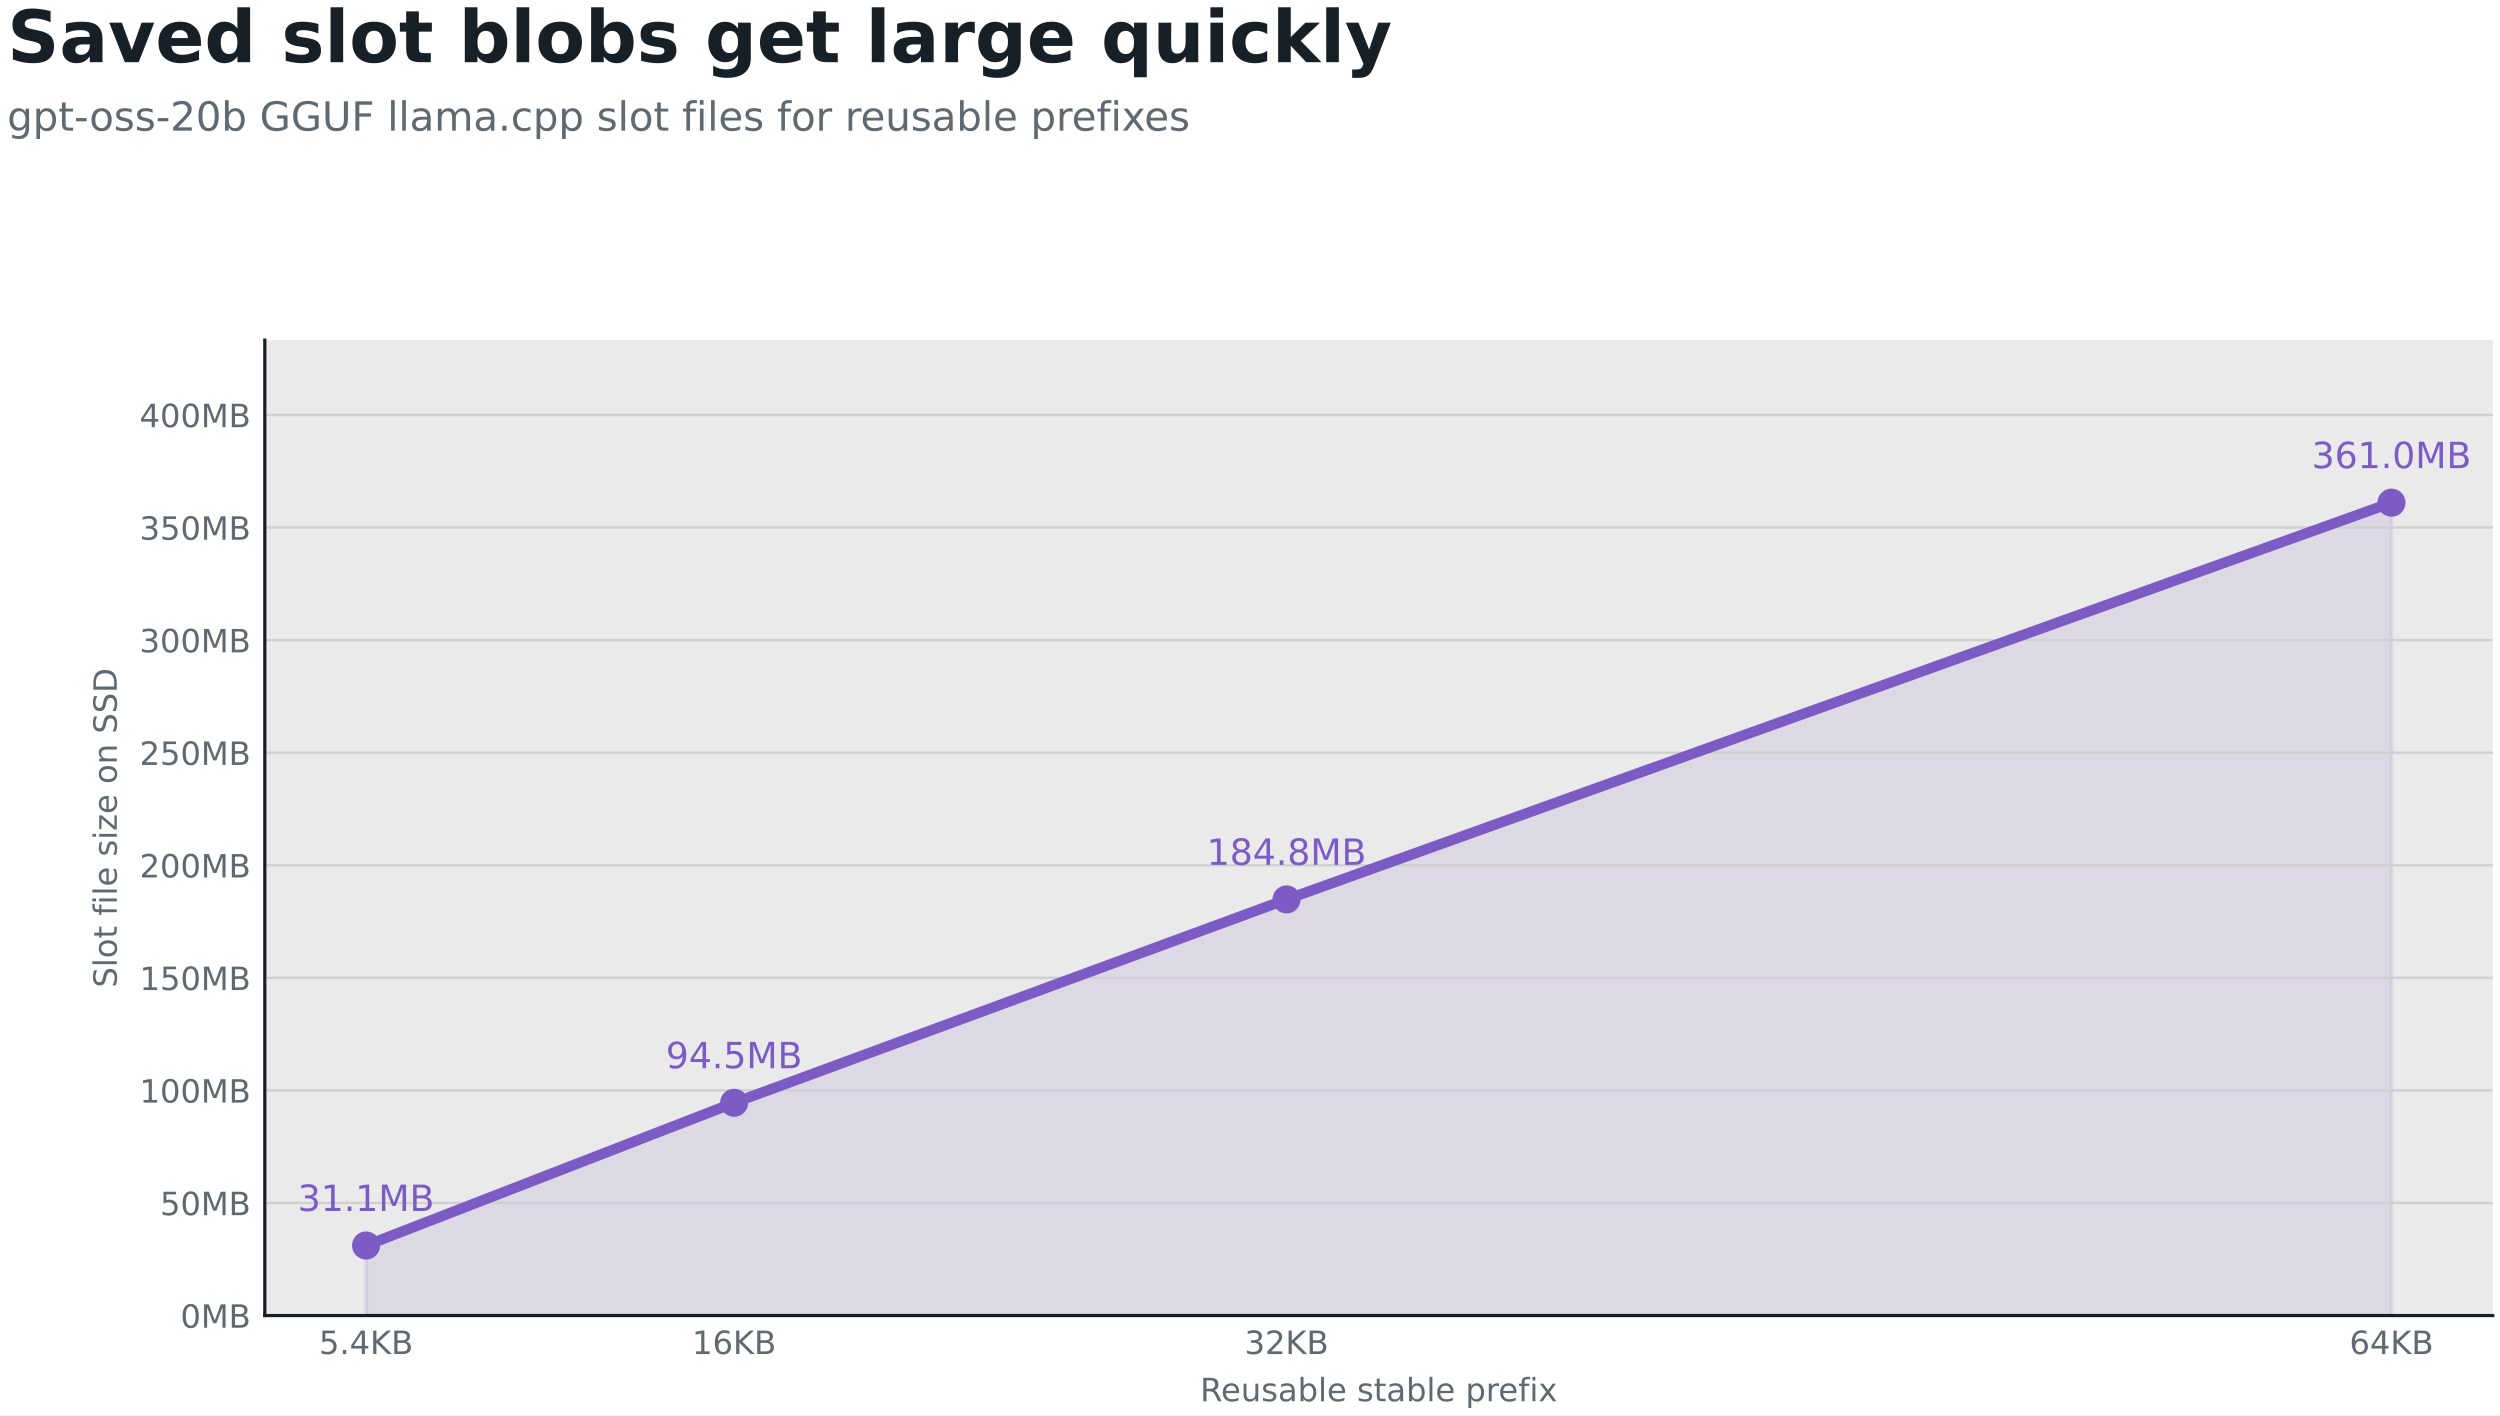
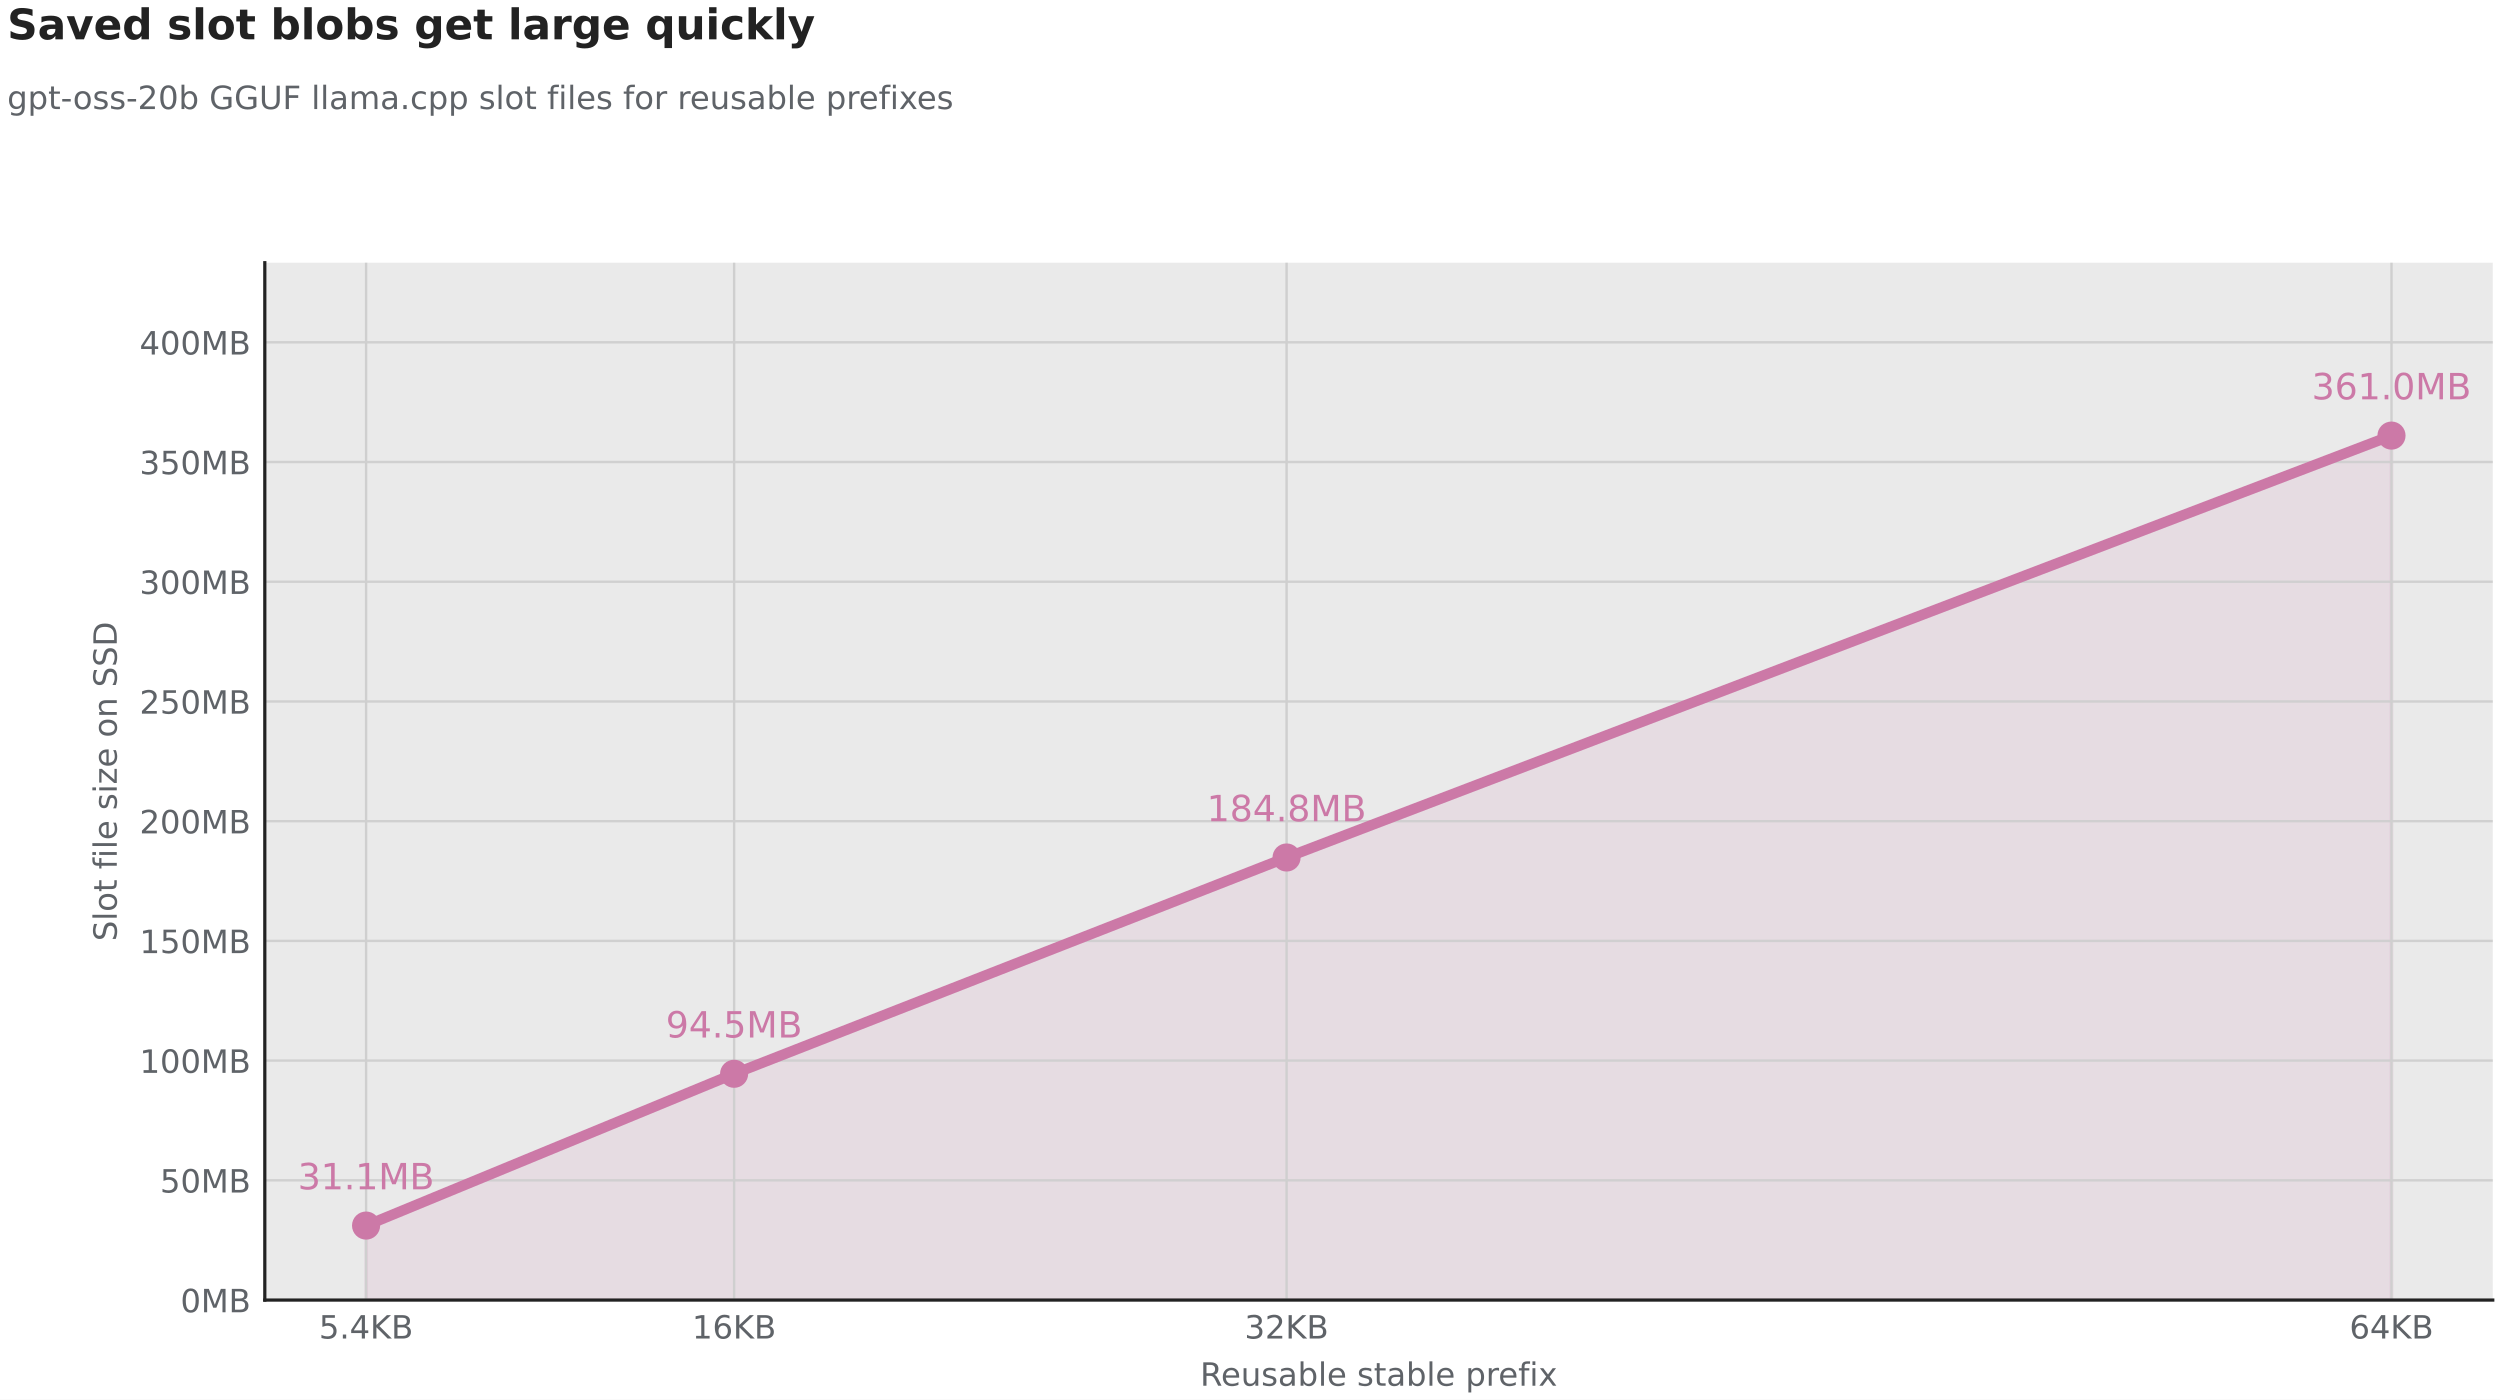
- <svg xmlns="http://www.w3.org/2000/svg" xmlns:xlink="http://www.w3.org/1999/xlink" width="621.972pt" height="352.079pt" viewBox="0 0 621.972 352.079" version="1.1">
+ <svg xmlns="http://www.w3.org/2000/svg" xmlns:xlink="http://www.w3.org/1999/xlink" width="621.972pt" height="348.227pt" viewBox="0 0 621.972 348.227" version="1.1">
  <defs>
    <style type="text/css">*{stroke-linejoin: round; stroke-linecap: butt}</style>
  </defs>
  <g id="figure_1">
    <g id="patch_1">
-       <path d="M 0 352.079 L 621.972 352.079 L 621.972 0 L 0 0 z " style="fill: #ffffff" />
+       <path d="M 0 348.227 L 621.972 348.227 L 621.972 0 L 0 0 z " style="fill: #ffffff" />
    </g>
    <g id="axes_1">
      <g id="patch_2">
-         <path d="M 65.88 327.294 L 620.172 327.294 L 620.172 84.618 L 65.88 84.618 z " style="fill: #eaeaea" />
+         <path d="M 65.88 323.442 L 620.172 323.442 L 620.172 65.358 L 65.88 65.358 z " style="fill: #eaeaea" />
      </g>
      <g id="PolyCollection_1">
        <defs>
-           <path id="maab266b226" d="M 91.075 -24.785 L 91.075 -42.21 L 182.641 -77.722 L 320.086 -128.318 L 594.977 -227.015 L 594.977 -24.785 L 594.977 -24.785 L 320.086 -24.785 L 182.641 -24.785 L 91.075 -24.785 z " style="stroke: #7c5cc4; stroke-opacity: 0.12" />
+           <path id="m3e8b2f8ef2" d="M 91.075 -24.785 L 91.075 -43.317 L 182.641 -81.083 L 320.086 -134.891 L 594.977 -239.855 L 594.977 -24.785 L 594.977 -24.785 L 320.086 -24.785 L 182.641 -24.785 L 91.075 -24.785 z " style="stroke: #cc79a7; stroke-opacity: 0.12" />
        </defs>
-         <g clip-path="url(#pf2788b391b)">
-           <use xlink:href="#maab266b226" x="0" y="352.079" style="fill: #7c5cc4; fill-opacity: 0.12; stroke: #7c5cc4; stroke-opacity: 0.12" />
+         <g clip-path="url(#pf8f138949b)">
+           <use xlink:href="#m3e8b2f8ef2" x="0" y="348.227" style="fill: #cc79a7; fill-opacity: 0.12; stroke: #cc79a7; stroke-opacity: 0.12" />
        </g>
      </g>
      <g id="matplotlib.axis_1">
        <g id="xtick_1">
-           <g id="line2d_1" />
+           <g id="line2d_1">
+             <path d="M 91.075 323.442 L 91.075 65.358 " clip-path="url(#pf8f138949b)" style="fill: none; stroke: #cfcfcf; stroke-width: 0.6; stroke-linecap: square" />
+           </g>
+           <g id="line2d_2" />
          <g id="text_1">
-             <text style="fill: #5f6972; font: 8px 'DejaVu Sans'; text-anchor: middle" x="91.075" y="336.873" transform="rotate(-0 91.07509 336.8727)">5.4KB</text>
+             <text style="fill: #5f6368; font: 8px 'DejaVu Sans'; text-anchor: middle" x="91.075" y="333.021" transform="rotate(-0 91.07509 333.0208)">5.4KB</text>
          </g>
        </g>
        <g id="xtick_2">
-           <g id="line2d_2" />
+           <g id="line2d_3">
+             <path d="M 182.641 323.442 L 182.641 65.358 " clip-path="url(#pf8f138949b)" style="fill: none; stroke: #cfcfcf; stroke-width: 0.6; stroke-linecap: square" />
+           </g>
+           <g id="line2d_4" />
          <g id="text_2">
-             <text style="fill: #5f6972; font: 8px 'DejaVu Sans'; text-anchor: middle" x="182.641" y="336.873" transform="rotate(-0 182.641 336.8727)">16KB</text>
+             <text style="fill: #5f6368; font: 8px 'DejaVu Sans'; text-anchor: middle" x="182.641" y="333.021" transform="rotate(-0 182.641 333.0208)">16KB</text>
          </g>
        </g>
        <g id="xtick_3">
-           <g id="line2d_3" />
+           <g id="line2d_5">
+             <path d="M 320.086 323.442 L 320.086 65.358 " clip-path="url(#pf8f138949b)" style="fill: none; stroke: #cfcfcf; stroke-width: 0.6; stroke-linecap: square" />
+           </g>
+           <g id="line2d_6" />
          <g id="text_3">
-             <text style="fill: #5f6972; font: 8px 'DejaVu Sans'; text-anchor: middle" x="320.086" y="336.873" transform="rotate(-0 320.0863 336.8727)">32KB</text>
+             <text style="fill: #5f6368; font: 8px 'DejaVu Sans'; text-anchor: middle" x="320.086" y="333.021" transform="rotate(-0 320.0863 333.0208)">32KB</text>
          </g>
        </g>
        <g id="xtick_4">
-           <g id="line2d_4" />
+           <g id="line2d_7">
+             <path d="M 594.977 323.442 L 594.977 65.358 " clip-path="url(#pf8f138949b)" style="fill: none; stroke: #cfcfcf; stroke-width: 0.6; stroke-linecap: square" />
+           </g>
+           <g id="line2d_8" />
          <g id="text_4">
-             <text style="fill: #5f6972; font: 8px 'DejaVu Sans'; text-anchor: middle" x="594.977" y="336.873" transform="rotate(-0 594.9769 336.8727)">64KB</text>
+             <text style="fill: #5f6368; font: 8px 'DejaVu Sans'; text-anchor: middle" x="594.977" y="333.021" transform="rotate(-0 594.9769 333.0208)">64KB</text>
          </g>
        </g>
        <g id="text_5">
-           <text style="fill: #5f6972; font: 8px 'DejaVu Sans'; text-anchor: middle" x="343.026" y="348.615" transform="rotate(-0 343.026 348.6153)">Reusable stable prefix</text>
+           <text style="fill: #5f6368; font: 8px 'DejaVu Sans'; text-anchor: middle" x="343.026" y="344.763" transform="rotate(-0 343.026 344.7633)">Reusable stable prefix</text>
        </g>
      </g>
      <g id="matplotlib.axis_2">
        <g id="ytick_1">
-           <g id="line2d_5">
-             <path d="M 65.88 327.294 L 620.172 327.294 " clip-path="url(#pf2788b391b)" style="fill: none; stroke: #cfcfcf; stroke-opacity: 0.95; stroke-width: 0.6; stroke-linecap: square" />
+           <g id="line2d_9">
+             <path d="M 65.88 323.442 L 620.172 323.442 " clip-path="url(#pf8f138949b)" style="fill: none; stroke: #cfcfcf; stroke-opacity: 0.95; stroke-width: 0.6; stroke-linecap: square" />
          </g>
-           <g id="line2d_6" />
+           <g id="line2d_10" />
          <g id="text_6">
-             <text style="fill: #5f6972; font: 8px 'DejaVu Sans'; text-anchor: end" x="62.38" y="330.333" transform="rotate(-0 62.38 330.3334)">0MB</text>
+             <text style="fill: #5f6368; font: 8px 'DejaVu Sans'; text-anchor: end" x="62.38" y="326.481" transform="rotate(-0 62.38 326.4814)">0MB</text>
          </g>
        </g>
        <g id="ytick_2">
-           <g id="line2d_7">
-             <path d="M 65.88 299.287 L 620.172 299.287 " clip-path="url(#pf2788b391b)" style="fill: none; stroke: #cfcfcf; stroke-opacity: 0.95; stroke-width: 0.6; stroke-linecap: square" />
+           <g id="line2d_11">
+             <path d="M 65.88 293.657 L 620.172 293.657 " clip-path="url(#pf8f138949b)" style="fill: none; stroke: #cfcfcf; stroke-opacity: 0.95; stroke-width: 0.6; stroke-linecap: square" />
          </g>
-           <g id="line2d_8" />
+           <g id="line2d_12" />
          <g id="text_7">
-             <text style="fill: #5f6972; font: 8px 'DejaVu Sans'; text-anchor: end" x="62.38" y="302.326" transform="rotate(-0 62.38 302.3264)">50MB</text>
+             <text style="fill: #5f6368; font: 8px 'DejaVu Sans'; text-anchor: end" x="62.38" y="296.696" transform="rotate(-0 62.38 296.6962)">50MB</text>
          </g>
        </g>
        <g id="ytick_3">
-           <g id="line2d_9">
-             <path d="M 65.88 271.28 L 620.172 271.28 " clip-path="url(#pf2788b391b)" style="fill: none; stroke: #cfcfcf; stroke-opacity: 0.95; stroke-width: 0.6; stroke-linecap: square" />
+           <g id="line2d_13">
+             <path d="M 65.88 263.872 L 620.172 263.872 " clip-path="url(#pf8f138949b)" style="fill: none; stroke: #cfcfcf; stroke-opacity: 0.95; stroke-width: 0.6; stroke-linecap: square" />
          </g>
-           <g id="line2d_10" />
+           <g id="line2d_14" />
          <g id="text_8">
-             <text style="fill: #5f6972; font: 8px 'DejaVu Sans'; text-anchor: end" x="62.38" y="274.319" transform="rotate(-0 62.38 274.3195)">100MB</text>
+             <text style="fill: #5f6368; font: 8px 'DejaVu Sans'; text-anchor: end" x="62.38" y="266.911" transform="rotate(-0 62.38 266.911)">100MB</text>
          </g>
        </g>
        <g id="ytick_4">
-           <g id="line2d_11">
-             <path d="M 65.88 243.273 L 620.172 243.273 " clip-path="url(#pf2788b391b)" style="fill: none; stroke: #cfcfcf; stroke-opacity: 0.95; stroke-width: 0.6; stroke-linecap: square" />
+           <g id="line2d_15">
+             <path d="M 65.88 234.086 L 620.172 234.086 " clip-path="url(#pf8f138949b)" style="fill: none; stroke: #cfcfcf; stroke-opacity: 0.95; stroke-width: 0.6; stroke-linecap: square" />
          </g>
-           <g id="line2d_12" />
+           <g id="line2d_16" />
          <g id="text_9">
-             <text style="fill: #5f6972; font: 8px 'DejaVu Sans'; text-anchor: end" x="62.38" y="246.312" transform="rotate(-0 62.38 246.3125)">150MB</text>
+             <text style="fill: #5f6368; font: 8px 'DejaVu Sans'; text-anchor: end" x="62.38" y="237.126" transform="rotate(-0 62.38 237.1258)">150MB</text>
          </g>
        </g>
        <g id="ytick_5">
-           <g id="line2d_13">
-             <path d="M 65.88 215.266 L 620.172 215.266 " clip-path="url(#pf2788b391b)" style="fill: none; stroke: #cfcfcf; stroke-opacity: 0.95; stroke-width: 0.6; stroke-linecap: square" />
+           <g id="line2d_17">
+             <path d="M 65.88 204.301 L 620.172 204.301 " clip-path="url(#pf8f138949b)" style="fill: none; stroke: #cfcfcf; stroke-opacity: 0.95; stroke-width: 0.6; stroke-linecap: square" />
          </g>
-           <g id="line2d_14" />
+           <g id="line2d_18" />
          <g id="text_10">
-             <text style="fill: #5f6972; font: 8px 'DejaVu Sans'; text-anchor: end" x="62.38" y="218.306" transform="rotate(-0 62.38 218.3055)">200MB</text>
+             <text style="fill: #5f6368; font: 8px 'DejaVu Sans'; text-anchor: end" x="62.38" y="207.341" transform="rotate(-0 62.38 207.3407)">200MB</text>
          </g>
        </g>
        <g id="ytick_6">
-           <g id="line2d_15">
-             <path d="M 65.88 187.259 L 620.172 187.259 " clip-path="url(#pf2788b391b)" style="fill: none; stroke: #cfcfcf; stroke-opacity: 0.95; stroke-width: 0.6; stroke-linecap: square" />
+           <g id="line2d_19">
+             <path d="M 65.88 174.516 L 620.172 174.516 " clip-path="url(#pf8f138949b)" style="fill: none; stroke: #cfcfcf; stroke-opacity: 0.95; stroke-width: 0.6; stroke-linecap: square" />
          </g>
-           <g id="line2d_16" />
+           <g id="line2d_20" />
          <g id="text_11">
-             <text style="fill: #5f6972; font: 8px 'DejaVu Sans'; text-anchor: end" x="62.38" y="190.299" transform="rotate(-0 62.38 190.2986)">250MB</text>
+             <text style="fill: #5f6368; font: 8px 'DejaVu Sans'; text-anchor: end" x="62.38" y="177.555" transform="rotate(-0 62.38 177.5555)">250MB</text>
          </g>
        </g>
        <g id="ytick_7">
-           <g id="line2d_17">
-             <path d="M 65.88 159.252 L 620.172 159.252 " clip-path="url(#pf2788b391b)" style="fill: none; stroke: #cfcfcf; stroke-opacity: 0.95; stroke-width: 0.6; stroke-linecap: square" />
+           <g id="line2d_21">
+             <path d="M 65.88 144.731 L 620.172 144.731 " clip-path="url(#pf8f138949b)" style="fill: none; stroke: #cfcfcf; stroke-opacity: 0.95; stroke-width: 0.6; stroke-linecap: square" />
          </g>
-           <g id="line2d_18" />
+           <g id="line2d_22" />
          <g id="text_12">
-             <text style="fill: #5f6972; font: 8px 'DejaVu Sans'; text-anchor: end" x="62.38" y="162.292" transform="rotate(-0 62.38 162.2916)">300MB</text>
+             <text style="fill: #5f6368; font: 8px 'DejaVu Sans'; text-anchor: end" x="62.38" y="147.77" transform="rotate(-0 62.38 147.7703)">300MB</text>
          </g>
        </g>
        <g id="ytick_8">
-           <g id="line2d_19">
-             <path d="M 65.88 131.245 L 620.172 131.245 " clip-path="url(#pf2788b391b)" style="fill: none; stroke: #cfcfcf; stroke-opacity: 0.95; stroke-width: 0.6; stroke-linecap: square" />
+           <g id="line2d_23">
+             <path d="M 65.88 114.946 L 620.172 114.946 " clip-path="url(#pf8f138949b)" style="fill: none; stroke: #cfcfcf; stroke-opacity: 0.95; stroke-width: 0.6; stroke-linecap: square" />
          </g>
-           <g id="line2d_20" />
+           <g id="line2d_24" />
          <g id="text_13">
-             <text style="fill: #5f6972; font: 8px 'DejaVu Sans'; text-anchor: end" x="62.38" y="134.285" transform="rotate(-0 62.38 134.2847)">350MB</text>
+             <text style="fill: #5f6368; font: 8px 'DejaVu Sans'; text-anchor: end" x="62.38" y="117.985" transform="rotate(-0 62.38 117.9851)">350MB</text>
          </g>
        </g>
        <g id="ytick_9">
-           <g id="line2d_21">
-             <path d="M 65.88 103.238 L 620.172 103.238 " clip-path="url(#pf2788b391b)" style="fill: none; stroke: #cfcfcf; stroke-opacity: 0.95; stroke-width: 0.6; stroke-linecap: square" />
+           <g id="line2d_25">
+             <path d="M 65.88 85.161 L 620.172 85.161 " clip-path="url(#pf8f138949b)" style="fill: none; stroke: #cfcfcf; stroke-opacity: 0.95; stroke-width: 0.6; stroke-linecap: square" />
          </g>
-           <g id="line2d_22" />
+           <g id="line2d_26" />
          <g id="text_14">
-             <text style="fill: #5f6972; font: 8px 'DejaVu Sans'; text-anchor: end" x="62.38" y="106.278" transform="rotate(-0 62.38 106.2777)">400MB</text>
+             <text style="fill: #5f6368; font: 8px 'DejaVu Sans'; text-anchor: end" x="62.38" y="88.2" transform="rotate(-0 62.38 88.19994)">400MB</text>
          </g>
        </g>
        <g id="text_15">
-           <text style="fill: #5f6972; font: 8px 'DejaVu Sans'; text-anchor: middle" x="29.055" y="205.956" transform="rotate(-90 29.055 205.956)">Slot file size on SSD</text>
+           <text style="fill: #5f6368; font: 8px 'DejaVu Sans'; text-anchor: middle" x="29.055" y="194.4" transform="rotate(-90 29.055 194.4)">Slot file size on SSD</text>
        </g>
      </g>
-       <g id="line2d_23">
-         <path d="M 91.075 309.869 L 182.641 274.357 L 320.086 223.761 L 594.977 125.064 " clip-path="url(#pf2788b391b)" style="fill: none; stroke: #7c5cc4; stroke-width: 2.6; stroke-linecap: square" />
+       <g id="line2d_27">
+         <path d="M 91.075 304.91 L 182.641 267.144 L 320.086 213.336 L 594.977 108.372 " clip-path="url(#pf8f138949b)" style="fill: none; stroke: #cc79a7; stroke-width: 2.6; stroke-linecap: square" />
        <defs>
-           <path id="m490cc0081d" d="M 0 3 C 0.796 3 1.559 2.684 2.121 2.121 C 2.684 1.559 3 0.796 3 0 C 3 -0.796 2.684 -1.559 2.121 -2.121 C 1.559 -2.684 0.796 -3 0 -3 C -0.796 -3 -1.559 -2.684 -2.121 -2.121 C -2.684 -1.559 -3 -0.796 -3 0 C -3 0.796 -2.684 1.559 -2.121 2.121 C -1.559 2.684 -0.796 3 0 3 z " style="stroke: #7c5cc4" />
+           <path id="m58fec9aa2c" d="M 0 3 C 0.796 3 1.559 2.684 2.121 2.121 C 2.684 1.559 3 0.796 3 0 C 3 -0.796 2.684 -1.559 2.121 -2.121 C 1.559 -2.684 0.796 -3 0 -3 C -0.796 -3 -1.559 -2.684 -2.121 -2.121 C -2.684 -1.559 -3 -0.796 -3 0 C -3 0.796 -2.684 1.559 -2.121 2.121 C -1.559 2.684 -0.796 3 0 3 z " style="stroke: #cc79a7" />
        </defs>
-         <g clip-path="url(#pf2788b391b)">
-           <use xlink:href="#m490cc0081d" x="91.075" y="309.869" style="fill: #7c5cc4; stroke: #7c5cc4" />
-           <use xlink:href="#m490cc0081d" x="182.641" y="274.357" style="fill: #7c5cc4; stroke: #7c5cc4" />
-           <use xlink:href="#m490cc0081d" x="320.086" y="223.761" style="fill: #7c5cc4; stroke: #7c5cc4" />
-           <use xlink:href="#m490cc0081d" x="594.977" y="125.064" style="fill: #7c5cc4; stroke: #7c5cc4" />
+         <g clip-path="url(#pf8f138949b)">
+           <use xlink:href="#m58fec9aa2c" x="91.075" y="304.91" style="fill: #cc79a7; stroke: #cc79a7" />
+           <use xlink:href="#m58fec9aa2c" x="182.641" y="267.144" style="fill: #cc79a7; stroke: #cc79a7" />
+           <use xlink:href="#m58fec9aa2c" x="320.086" y="213.336" style="fill: #cc79a7; stroke: #cc79a7" />
+           <use xlink:href="#m58fec9aa2c" x="594.977" y="108.372" style="fill: #cc79a7; stroke: #cc79a7" />
        </g>
      </g>
      <g id="patch_3">
-         <path d="M 65.88 327.294 L 65.88 84.618 " style="fill: none; stroke: #172026; stroke-width: 0.8; stroke-linejoin: miter; stroke-linecap: square" />
+         <path d="M 65.88 323.442 L 65.88 65.358 " style="fill: none; stroke: #222222; stroke-width: 0.8; stroke-linejoin: miter; stroke-linecap: square" />
      </g>
      <g id="patch_4">
-         <path d="M 65.88 327.294 L 620.172 327.294 " style="fill: none; stroke: #172026; stroke-width: 0.8; stroke-linejoin: miter; stroke-linecap: square" />
+         <path d="M 65.88 323.442 L 620.172 323.442 " style="fill: none; stroke: #222222; stroke-width: 0.8; stroke-linejoin: miter; stroke-linecap: square" />
      </g>
      <g id="text_16">
-         <text style="fill: #7c5cc4; font: 9px 'DejaVu Sans'; text-anchor: middle" x="91.075" y="301.275" transform="rotate(-0 91.07509 301.2752)">31.1MB</text>
+         <text style="fill: #cc79a7; font: 9px 'DejaVu Sans'; text-anchor: middle" x="91.075" y="295.89" transform="rotate(-0 91.07509 295.8901)">31.1MB</text>
      </g>
      <g id="text_17">
-         <text style="fill: #7c5cc4; font: 9px 'DejaVu Sans'; text-anchor: middle" x="182.641" y="265.763" transform="rotate(-0 182.641 265.7634)">94.5MB</text>
+         <text style="fill: #cc79a7; font: 9px 'DejaVu Sans'; text-anchor: middle" x="182.641" y="258.124" transform="rotate(-0 182.641 258.1236)">94.5MB</text>
      </g>
      <g id="text_18">
-         <text style="fill: #7c5cc4; font: 9px 'DejaVu Sans'; text-anchor: middle" x="320.086" y="215.168" transform="rotate(-0 320.0863 215.1681)">184.8MB</text>
+         <text style="fill: #cc79a7; font: 9px 'DejaVu Sans'; text-anchor: middle" x="320.086" y="204.316" transform="rotate(-0 320.0863 204.3158)">184.8MB</text>
      </g>
      <g id="text_19">
-         <text style="fill: #7c5cc4; font: 9px 'DejaVu Sans'; text-anchor: middle" x="594.977" y="116.471" transform="rotate(-0 594.9769 116.4706)">361.0MB</text>
+         <text style="fill: #cc79a7; font: 9px 'DejaVu Sans'; text-anchor: middle" x="594.977" y="99.352" transform="rotate(-0 594.9769 99.35184)">361.0MB</text>
      </g>
    </g>
    <g id="text_20">
-       <text style="fill: #172026; font: 700 18px 'DejaVu Sans'; text-anchor: start" x="1.8" y="15.477" transform="rotate(-0 1.8 15.47719)">Saved slot blobs get large quickly</text>
+       <text style="fill: #222222; font: 600 10.5px 'DejaVu Sans'; text-anchor: start" x="1.8" y="9.778" transform="rotate(-0 1.8 9.778359)">Saved slot blobs get large quickly</text>
    </g>
    <g id="text_21">
-       <text style="fill: #5f6972; font: 10px 'DejaVu Sans'; text-anchor: start" x="1.8" y="32.51" transform="rotate(-0 1.8 32.51044)">gpt-oss-20b GGUF llama.cpp slot files for reusable prefixes</text>
+       <text style="fill: #5f6368; font: 8px 'DejaVu Sans'; text-anchor: start" x="1.8" y="27.139" transform="rotate(-0 1.8 27.13875)">gpt-oss-20b GGUF llama.cpp slot files for reusable prefixes</text>
    </g>
  </g>
  <defs>
-     <clipPath id="pf2788b391b">
-       <rect x="65.88" y="84.618" width="554.292" height="242.676" />
+     <clipPath id="pf8f138949b">
+       <rect x="65.88" y="65.358" width="554.292" height="258.084" />
    </clipPath>
  </defs>
</svg>
